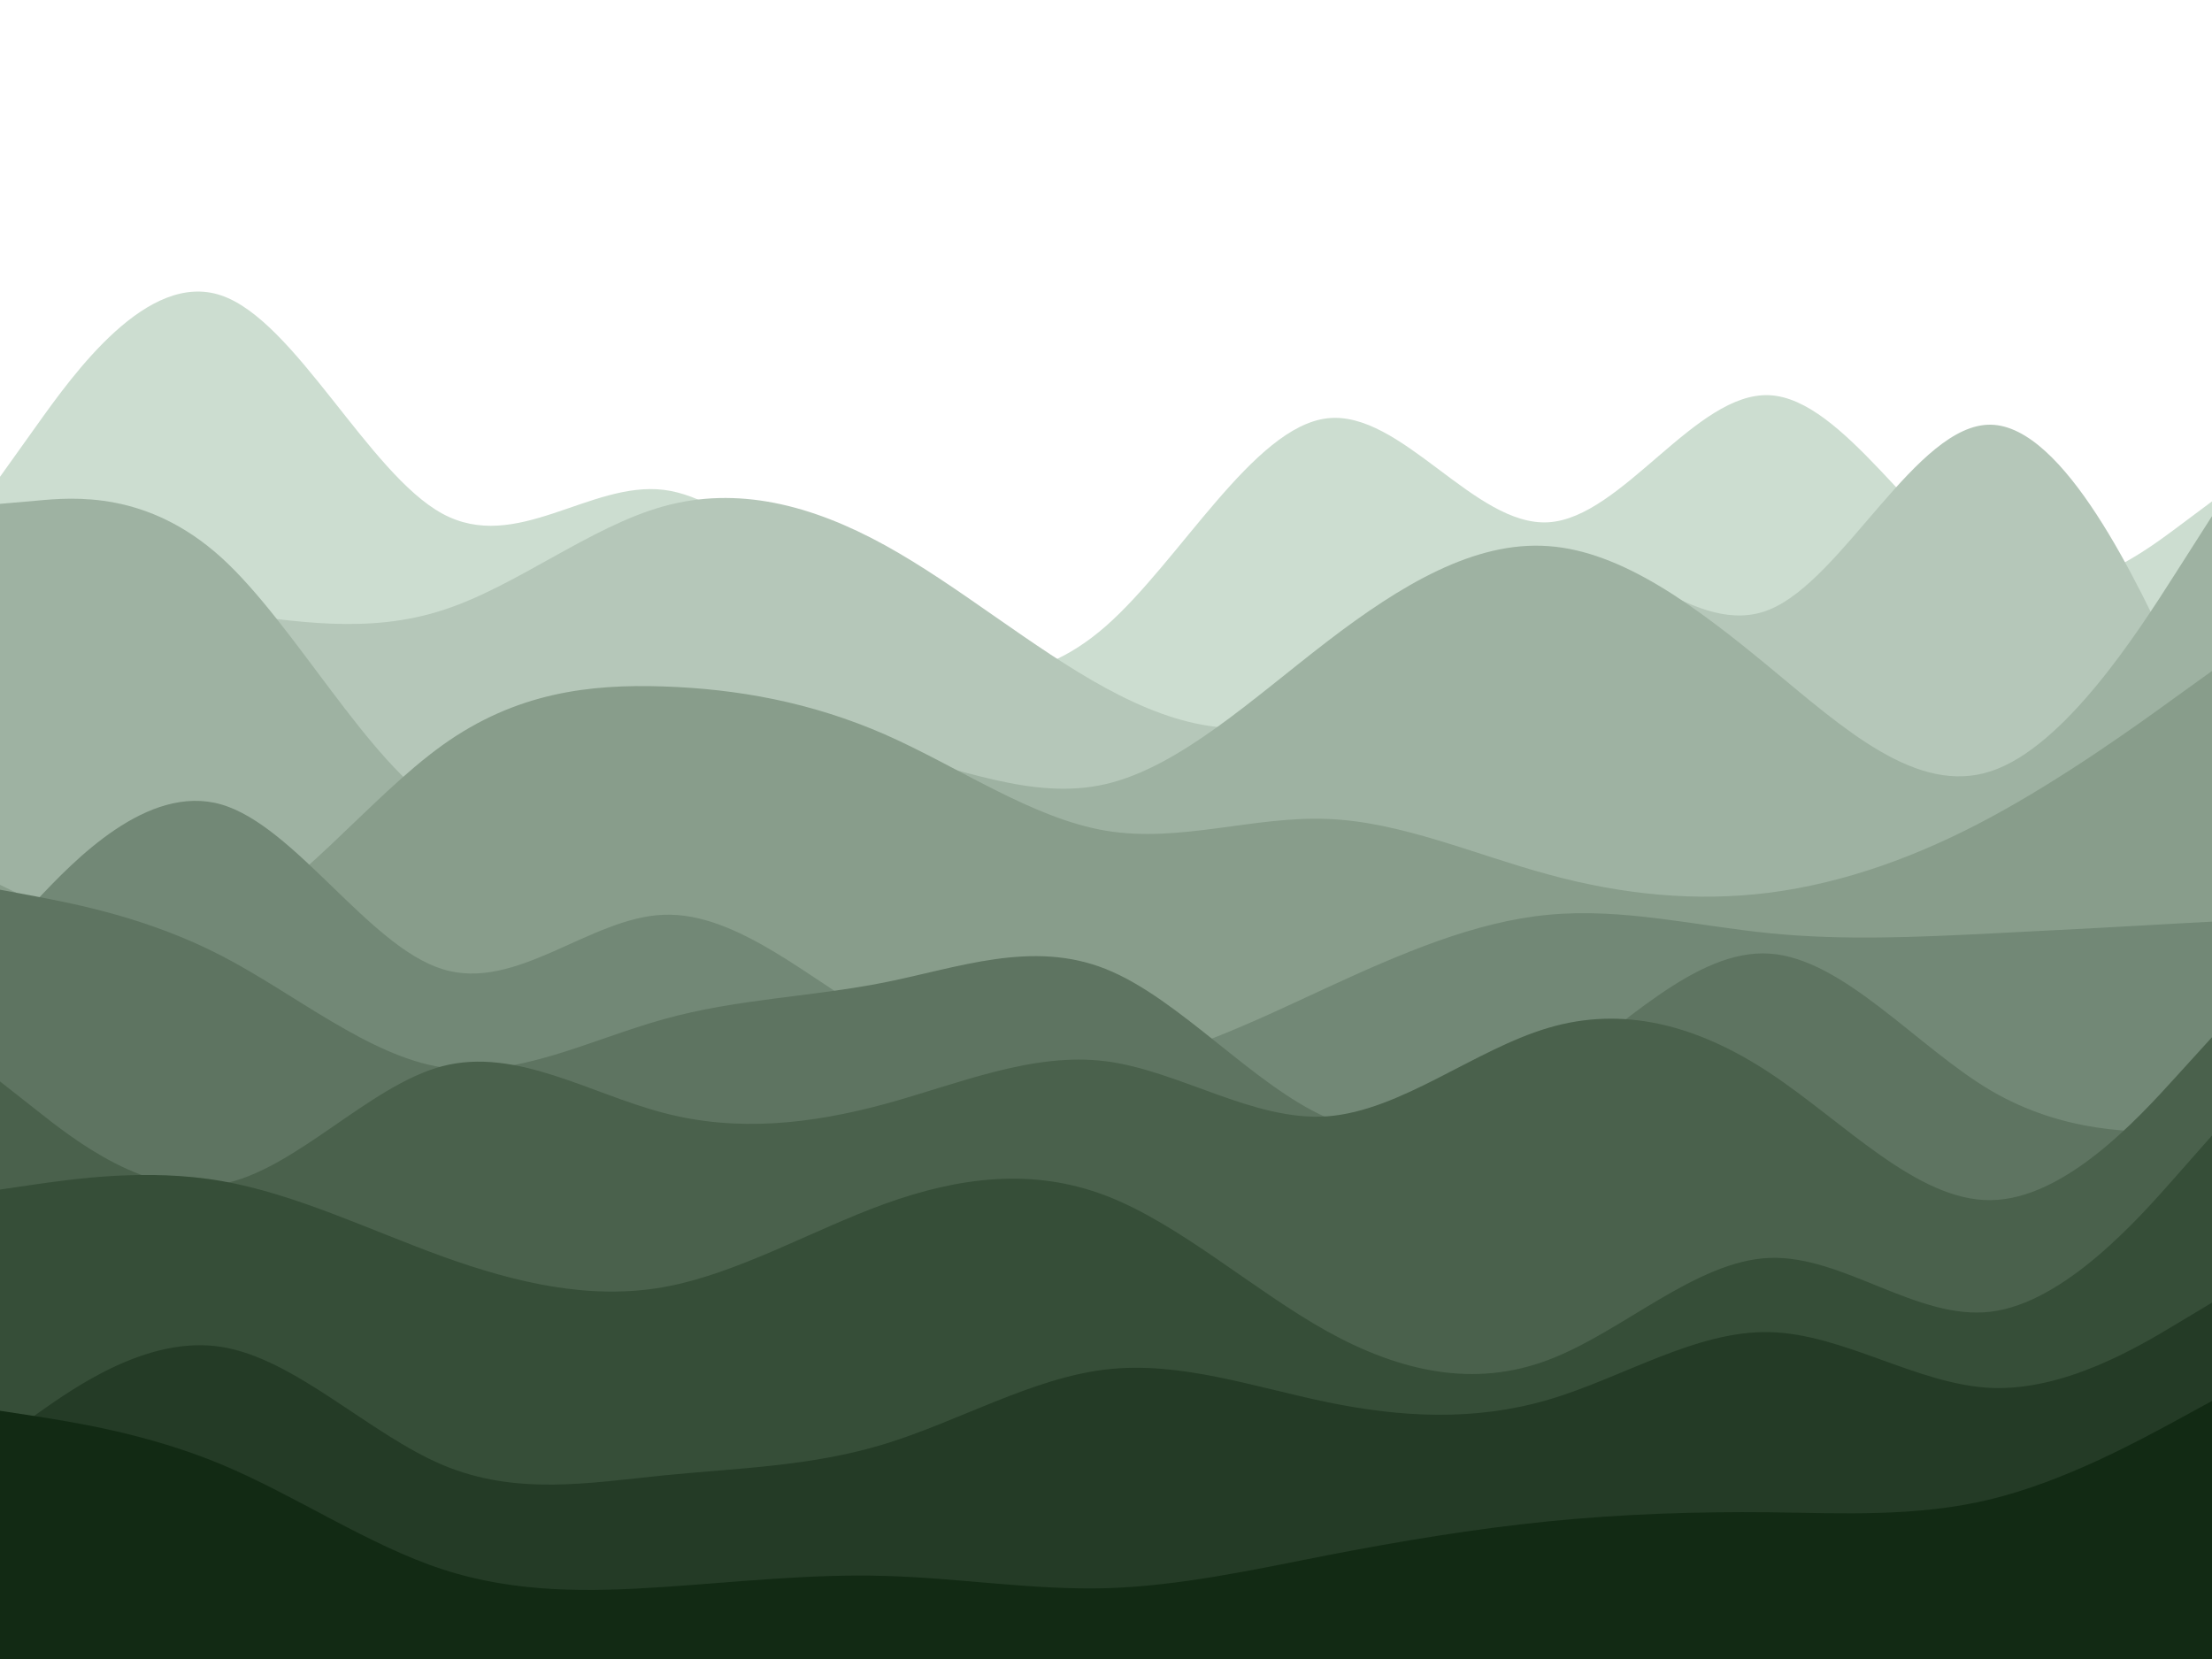
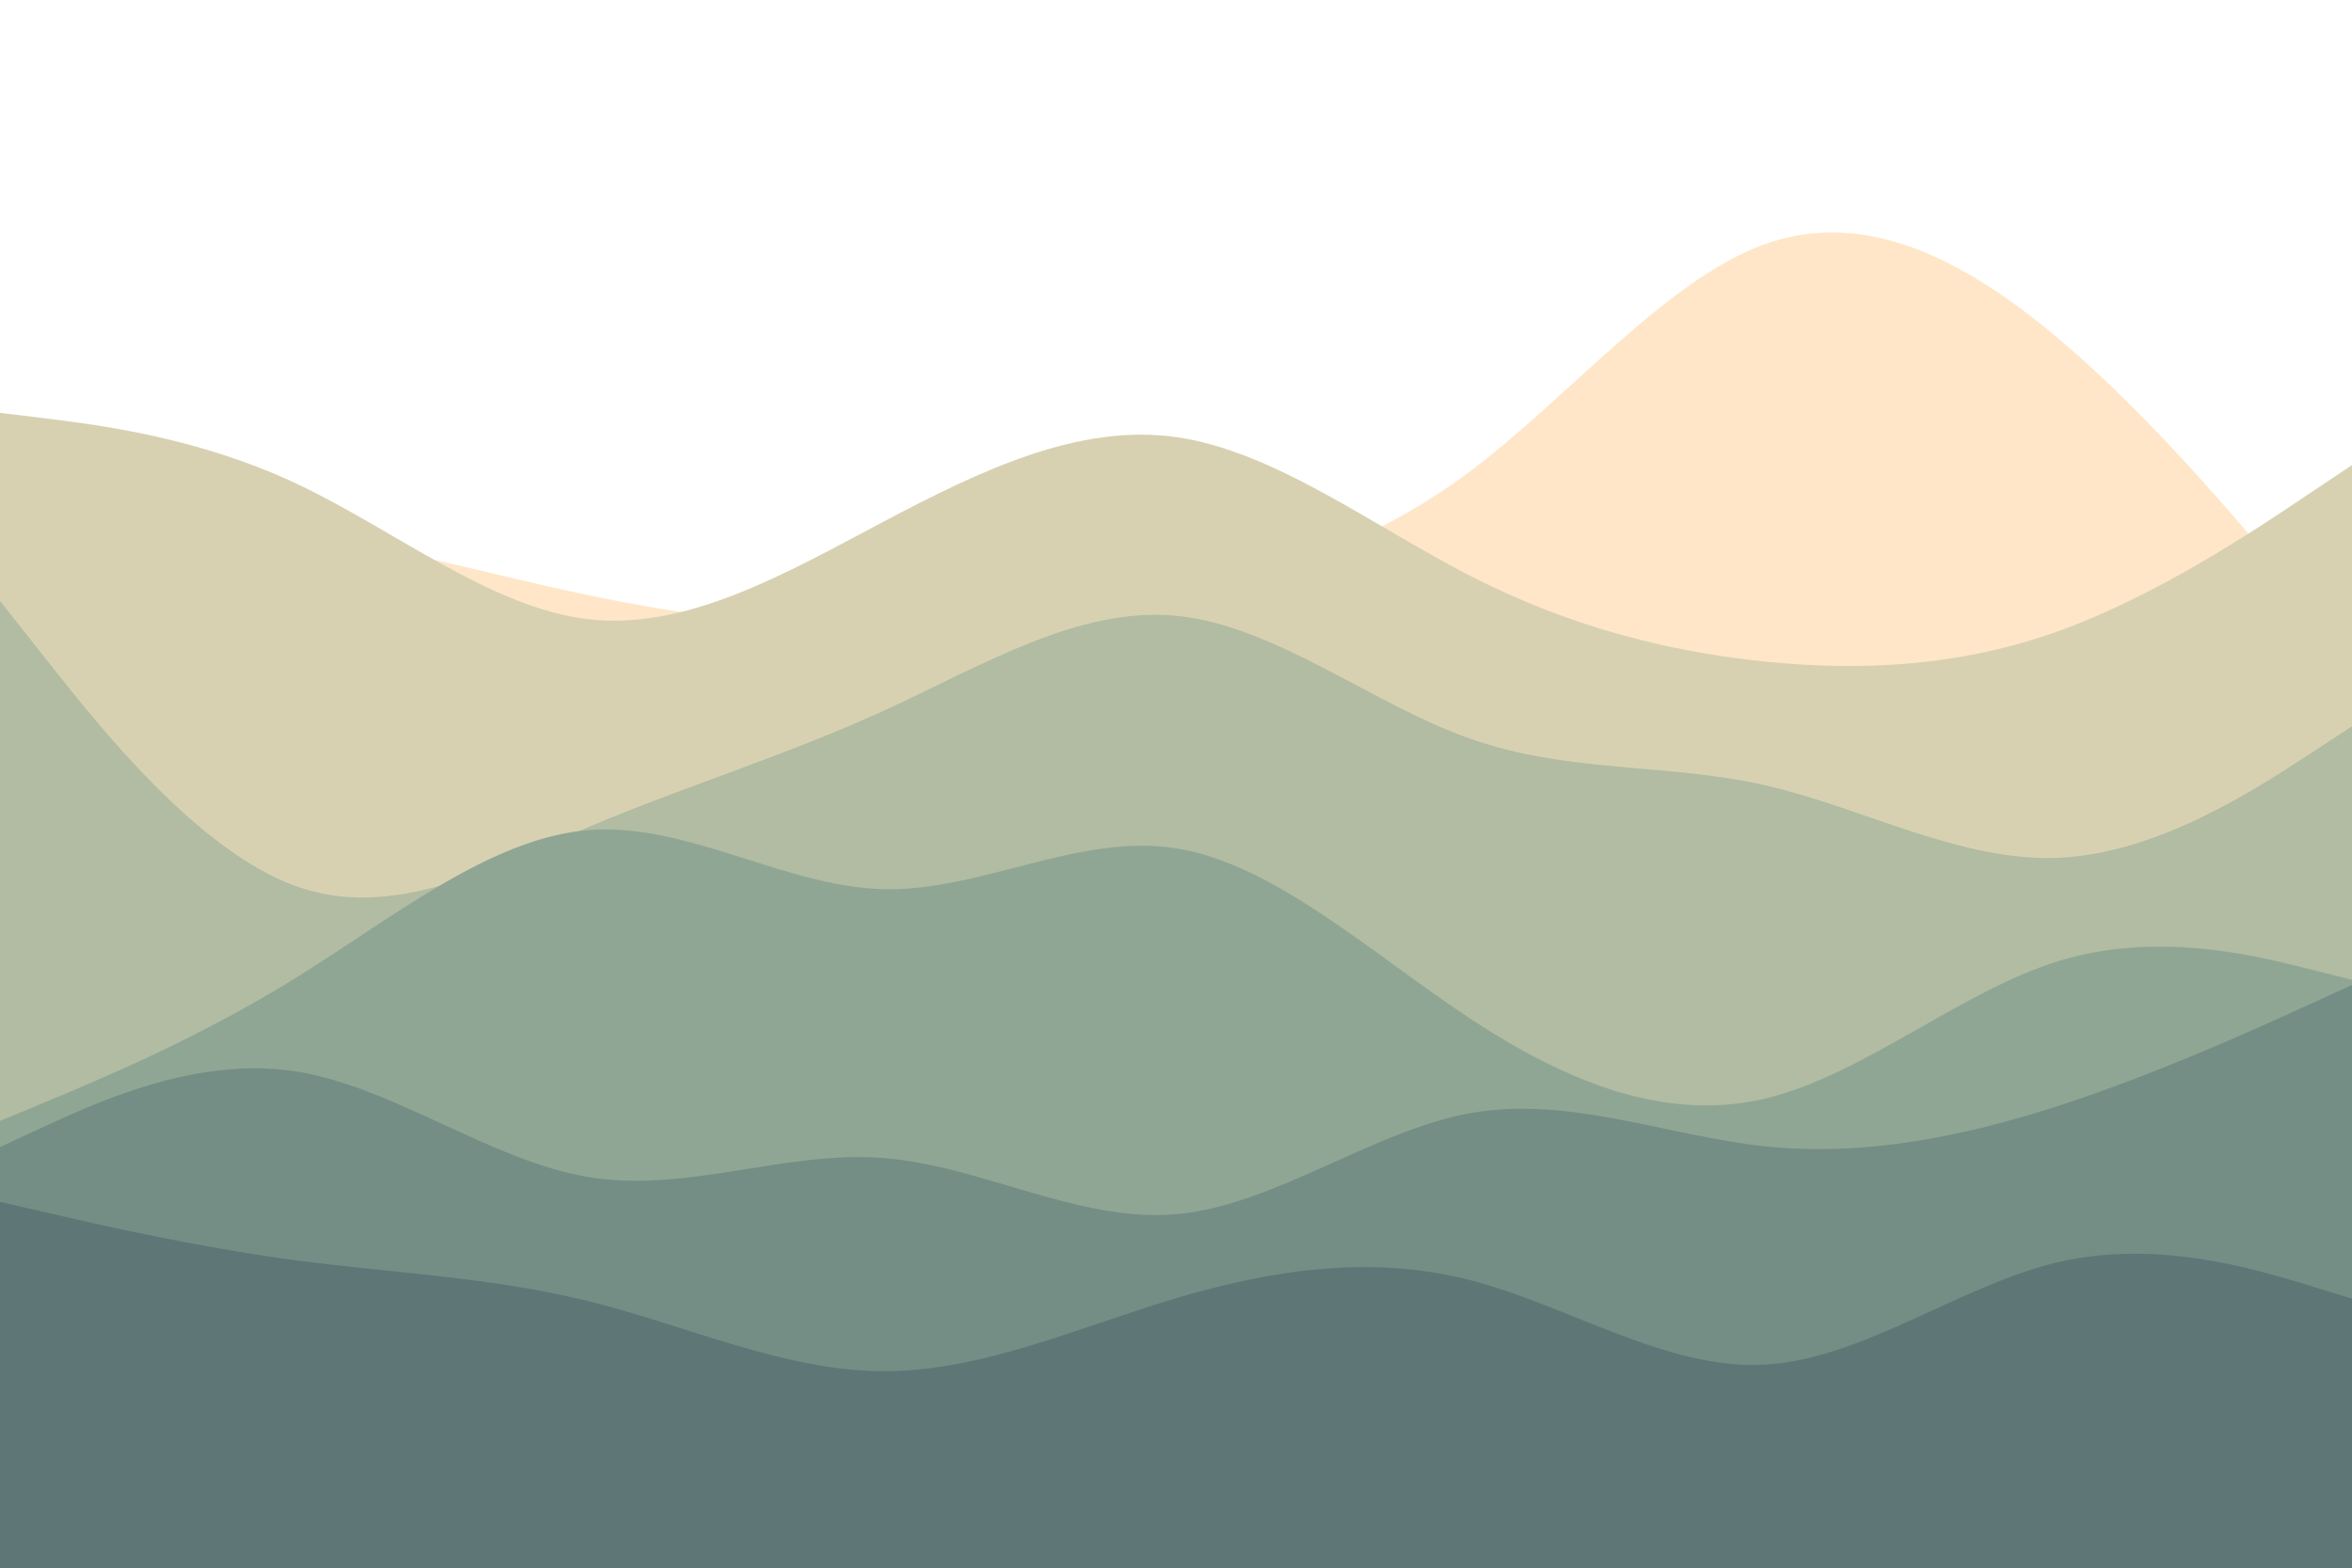
- <svg xmlns="http://www.w3.org/2000/svg" id="visual" viewBox="0 0 900 675" width="900" height="675" version="1.1">
-   <path d="M0 194L15 173C30 152 60 110 90 120.2C120 130.3 150 192.7 180 209C210 225.3 240 195.7 270 199.3C300 203 330 240 360 259.5C390 279 420 281 450 254.7C480 228.3 510 173.7 540 170.2C570 166.7 600 214.3 630 212.5C660 210.7 690 159.3 720 160.8C750 162.3 780 216.7 810 232.7C840 248.7 870 226.3 885 215.2L900 204L900 676L885 676C870 676 840 676 810 676C780 676 750 676 720 676C690 676 660 676 630 676C600 676 570 676 540 676C510 676 480 676 450 676C420 676 390 676 360 676C330 676 300 676 270 676C240 676 210 676 180 676C150 676 120 676 90 676C60 676 30 676 15 676L0 676Z" fill="#ccddd0" />
-   <path d="M0 238L15 239.7C30 241.3 60 244.7 90 248.8C120 253 150 258 180 248.3C210 238.7 240 214.3 270 206C300 197.7 330 205.3 360 221.8C390 238.3 420 263.7 450 280C480 296.3 510 303.7 540 286C570 268.3 600 225.7 630 223.7C660 221.7 690 260.3 720 248C750 235.7 780 172.3 810 172.8C840 173.3 870 237.7 885 269.8L900 302L900 676L885 676C870 676 840 676 810 676C780 676 750 676 720 676C690 676 660 676 630 676C600 676 570 676 540 676C510 676 480 676 450 676C420 676 390 676 360 676C330 676 300 676 270 676C240 676 210 676 180 676C150 676 120 676 90 676C60 676 30 676 15 676L0 676Z" fill="#b5c7b9" />
-   <path d="M0 205L15 203.7C30 202.3 60 199.7 90 226.8C120 254 150 311 180 328.8C210 346.7 240 325.3 270 313.7C300 302 330 300 360 306C390 312 420 326 450 319C480 312 510 284 540 261C570 238 600 220 630 222.2C660 224.3 690 246.7 720 271.5C750 296.3 780 323.7 810 313.8C840 304 870 257 885 233.5L900 210L900 676L885 676C870 676 840 676 810 676C780 676 750 676 720 676C690 676 660 676 630 676C600 676 570 676 540 676C510 676 480 676 450 676C420 676 390 676 360 676C330 676 300 676 270 676C240 676 210 676 180 676C150 676 120 676 90 676C60 676 30 676 15 676L0 676Z" fill="#9eb2a2" />
-   <path d="M0 360L15 367.3C30 374.7 60 389.3 90 376.8C120 364.3 150 324.7 180 303.2C210 281.7 240 278.3 270 279.3C300 280.3 330 285.7 360 298.8C390 312 420 333 450 338C480 343 510 332 540 333.2C570 334.3 600 347.7 630 355.8C660 364 690 367 720 363.2C750 359.3 780 348.7 810 332.5C840 316.3 870 294.7 885 283.8L900 273L900 676L885 676C870 676 840 676 810 676C780 676 750 676 720 676C690 676 660 676 630 676C600 676 570 676 540 676C510 676 480 676 450 676C420 676 390 676 360 676C330 676 300 676 270 676C240 676 210 676 180 676C150 676 120 676 90 676C60 676 30 676 15 676L0 676Z" fill="#889d8b" />
-   <path d="M0 382L15 366.2C30 350.3 60 318.7 90 327.3C120 336 150 385 180 394.3C210 403.7 240 373.3 270 372.2C300 371 330 399 360 416C390 433 420 439 450 434.7C480 430.3 510 415.7 540 401.8C570 388 600 375 630 372.2C660 369.3 690 376.7 720 379.7C750 382.7 780 381.3 810 379.8C840 378.3 870 376.7 885 375.8L900 375L900 676L885 676C870 676 840 676 810 676C780 676 750 676 720 676C690 676 660 676 630 676C600 676 570 676 540 676C510 676 480 676 450 676C420 676 390 676 360 676C330 676 300 676 270 676C240 676 210 676 180 676C150 676 120 676 90 676C60 676 30 676 15 676L0 676Z" fill="#728876" />
-   <path d="M0 362L15 364.8C30 367.7 60 373.3 90 388.8C120 404.3 150 429.7 180 434.3C210 439 240 423 270 414.7C300 406.3 330 405.7 360 399.7C390 393.7 420 382.3 450 394.3C480 406.3 510 441.7 540 454.8C570 468 600 459 630 438.5C660 418 690 386 720 388C750 390 780 426 810 443.7C840 461.3 870 460.7 885 460.3L900 460L900 676L885 676C870 676 840 676 810 676C780 676 750 676 720 676C690 676 660 676 630 676C600 676 570 676 540 676C510 676 480 676 450 676C420 676 390 676 360 676C330 676 300 676 270 676C240 676 210 676 180 676C150 676 120 676 90 676C60 676 30 676 15 676L0 676Z" fill="#5e7461" />
-   <path d="M0 440L15 451.8C30 463.7 60 487.3 90 481.8C120 476.3 150 441.7 180 433.8C210 426 240 445 270 452.8C300 460.7 330 457.3 360 449.2C390 441 420 428 450 431.8C480 435.7 510 456.3 540 454.2C570 452 600 427 630 418.2C660 409.3 690 416.7 720 436.5C750 456.3 780 488.7 810 488.3C840 488 870 455 885 438.5L900 422L900 676L885 676C870 676 840 676 810 676C780 676 750 676 720 676C690 676 660 676 630 676C600 676 570 676 540 676C510 676 480 676 450 676C420 676 390 676 360 676C330 676 300 676 270 676C240 676 210 676 180 676C150 676 120 676 90 676C60 676 30 676 15 676L0 676Z" fill="#4a614c" />
-   <path d="M0 484L15 481.8C30 479.7 60 475.3 90 480.5C120 485.7 150 500.3 180 511.2C210 522 240 529 270 523.7C300 518.3 330 500.7 360 489.8C390 479 420 475 450 486.5C480 498 510 525 540 541.7C570 558.3 600 564.7 630 553.3C660 542 690 513 720 511.8C750 510.7 780 537.3 810 533.7C840 530 870 496 885 479L900 462L900 676L885 676C870 676 840 676 810 676C780 676 750 676 720 676C690 676 660 676 630 676C600 676 570 676 540 676C510 676 480 676 450 676C420 676 390 676 360 676C330 676 300 676 270 676C240 676 210 676 180 676C150 676 120 676 90 676C60 676 30 676 15 676L0 676Z" fill="#364e38" />
-   <path d="M0 586L15 575.3C30 564.7 60 543.3 90 548C120 552.7 150 583.3 180 596C210 608.7 240 603.3 270 600.3C300 597.3 330 596.7 360 587.5C390 578.3 420 560.7 450 557.2C480 553.7 510 564.3 540 570.5C570 576.7 600 578.3 630 569.5C660 560.7 690 541.3 720 542C750 542.7 780 563.3 810 564.7C840 566 870 548 885 539L900 530L900 676L885 676C870 676 840 676 810 676C780 676 750 676 720 676C690 676 660 676 630 676C600 676 570 676 540 676C510 676 480 676 450 676C420 676 390 676 360 676C330 676 300 676 270 676C240 676 210 676 180 676C150 676 120 676 90 676C60 676 30 676 15 676L0 676Z" fill="#243b26" />
-   <path d="M0 574L15 576.3C30 578.7 60 583.3 90 595.8C120 608.3 150 628.7 180 638.5C210 648.3 240 647.7 270 645.7C300 643.7 330 640.3 360 641.2C390 642 420 647 450 646.2C480 645.3 510 638.7 540 632.8C570 627 600 622 630 619C660 616 690 615 720 615.3C750 615.7 780 617.3 810 610C840 602.7 870 586.3 885 578.2L900 570L900 676L885 676C870 676 840 676 810 676C780 676 750 676 720 676C690 676 660 676 630 676C600 676 570 676 540 676C510 676 480 676 450 676C420 676 390 676 360 676C330 676 300 676 270 676C240 676 210 676 180 676C150 676 120 676 90 676C60 676 30 676 15 676L0 676Z" fill="#122a14" />
+ <svg xmlns="http://www.w3.org/2000/svg" id="visual" viewBox="0 0 900 600" width="900" height="600" version="1.1">
+   <path d="M0 204L18.8 203C37.7 202 75.3 200 112.8 204.5C150.3 209 187.7 220 225.2 227.8C262.7 235.7 300.3 240.3 337.8 240.3C375.3 240.3 412.7 235.7 450.2 227.7C487.7 219.7 525.3 208.3 562.8 180.2C600.3 152 637.7 107 675.2 93.5C712.7 80 750.3 98 787.8 129.7C825.3 161.3 862.7 206.7 881.3 229.3L900 252L900 601L881.3 601C862.7 601 825.3 601 787.8 601C750.3 601 712.7 601 675.2 601C637.7 601 600.3 601 562.8 601C525.3 601 487.7 601 450.2 601C412.7 601 375.3 601 337.8 601C300.3 601 262.7 601 225.2 601C187.7 601 150.3 601 112.8 601C75.3 601 37.7 601 18.8 601L0 601Z" fill="#ffe6c8" />
+   <path d="M0 158L18.8 160.3C37.7 162.7 75.3 167.3 112.8 184.8C150.3 202.3 187.7 232.7 225.2 237C262.7 241.3 300.3 219.7 337.8 199.8C375.3 180 412.7 162 450.2 167.3C487.7 172.7 525.3 201.3 562.8 220.5C600.3 239.7 637.7 249.3 675.2 253.2C712.7 257 750.3 255 787.8 241.5C825.3 228 862.7 203 881.3 190.5L900 178L900 601L881.3 601C862.7 601 825.3 601 787.8 601C750.3 601 712.7 601 675.2 601C637.7 601 600.3 601 562.8 601C525.3 601 487.7 601 450.2 601C412.7 601 375.3 601 337.8 601C300.3 601 262.7 601 225.2 601C187.7 601 150.3 601 112.8 601C75.3 601 37.7 601 18.8 601L0 601Z" fill="#d7d1b2" />
+   <path d="M0 230L18.8 253.8C37.7 277.7 75.3 325.3 112.8 339C150.3 352.7 187.7 332.3 225.2 316.5C262.7 300.7 300.3 289.3 337.8 272.2C375.3 255 412.7 232 450.2 235.7C487.7 239.3 525.3 269.7 562.8 282.8C600.3 296 637.7 292 675.2 300.5C712.7 309 750.3 330 787.8 328.3C825.3 326.7 862.7 302.3 881.3 290.2L900 278L900 601L881.3 601C862.7 601 825.3 601 787.8 601C750.3 601 712.7 601 675.2 601C637.7 601 600.3 601 562.8 601C525.3 601 487.7 601 450.2 601C412.7 601 375.3 601 337.8 601C300.3 601 262.7 601 225.2 601C187.7 601 150.3 601 112.8 601C75.3 601 37.7 601 18.8 601L0 601Z" fill="#b1bca2" />
+   <path d="M0 429L18.8 421.2C37.7 413.3 75.3 397.7 112.8 374.5C150.3 351.3 187.7 320.7 225.2 317.7C262.7 314.7 300.3 339.3 337.8 340.3C375.3 341.3 412.7 318.7 450.2 324.7C487.7 330.7 525.3 365.3 562.8 390C600.3 414.7 637.7 429.3 675.2 420.5C712.7 411.7 750.3 379.3 787.8 367.8C825.3 356.3 862.7 365.7 881.3 370.3L900 375L900 601L881.3 601C862.7 601 825.3 601 787.8 601C750.3 601 712.7 601 675.2 601C637.7 601 600.3 601 562.8 601C525.3 601 487.7 601 450.2 601C412.7 601 375.3 601 337.8 601C300.3 601 262.7 601 225.2 601C187.7 601 150.3 601 112.8 601C75.3 601 37.7 601 18.8 601L0 601Z" fill="#90a694" />
+   <path d="M0 439L18.8 430.3C37.7 421.7 75.3 404.3 112.8 410C150.3 415.7 187.7 444.3 225.2 450.5C262.7 456.7 300.3 440.3 337.8 443.2C375.3 446 412.7 468 450.2 464.7C487.7 461.3 525.3 432.7 562.8 426C600.3 419.3 637.7 434.7 675.2 438.7C712.7 442.7 750.3 435.3 787.8 423.2C825.3 411 862.7 394 881.3 385.5L900 377L900 601L881.3 601C862.7 601 825.3 601 787.8 601C750.3 601 712.7 601 675.2 601C637.7 601 600.3 601 562.8 601C525.3 601 487.7 601 450.2 601C412.7 601 375.3 601 337.8 601C300.3 601 262.7 601 225.2 601C187.7 601 150.3 601 112.8 601C75.3 601 37.7 601 18.8 601L0 601Z" fill="#748e86" />
+   <path d="M0 460L18.8 464.3C37.7 468.7 75.3 477.3 112.8 482.3C150.3 487.3 187.7 488.7 225.2 498C262.7 507.3 300.3 524.7 337.8 524.8C375.3 525 412.7 508 450.2 496.8C487.7 485.7 525.3 480.3 562.8 490C600.3 499.7 637.7 524.3 675.2 522.3C712.7 520.3 750.3 491.7 787.8 483C825.3 474.3 862.7 485.7 881.3 491.3L900 497L900 601L881.3 601C862.7 601 825.3 601 787.8 601C750.3 601 712.7 601 675.2 601C637.7 601 600.3 601 562.8 601C525.3 601 487.7 601 450.2 601C412.7 601 375.3 601 337.8 601C300.3 601 262.7 601 225.2 601C187.7 601 150.3 601 112.8 601C75.3 601 37.7 601 18.8 601L0 601Z" fill="#5f7676" />
</svg>
